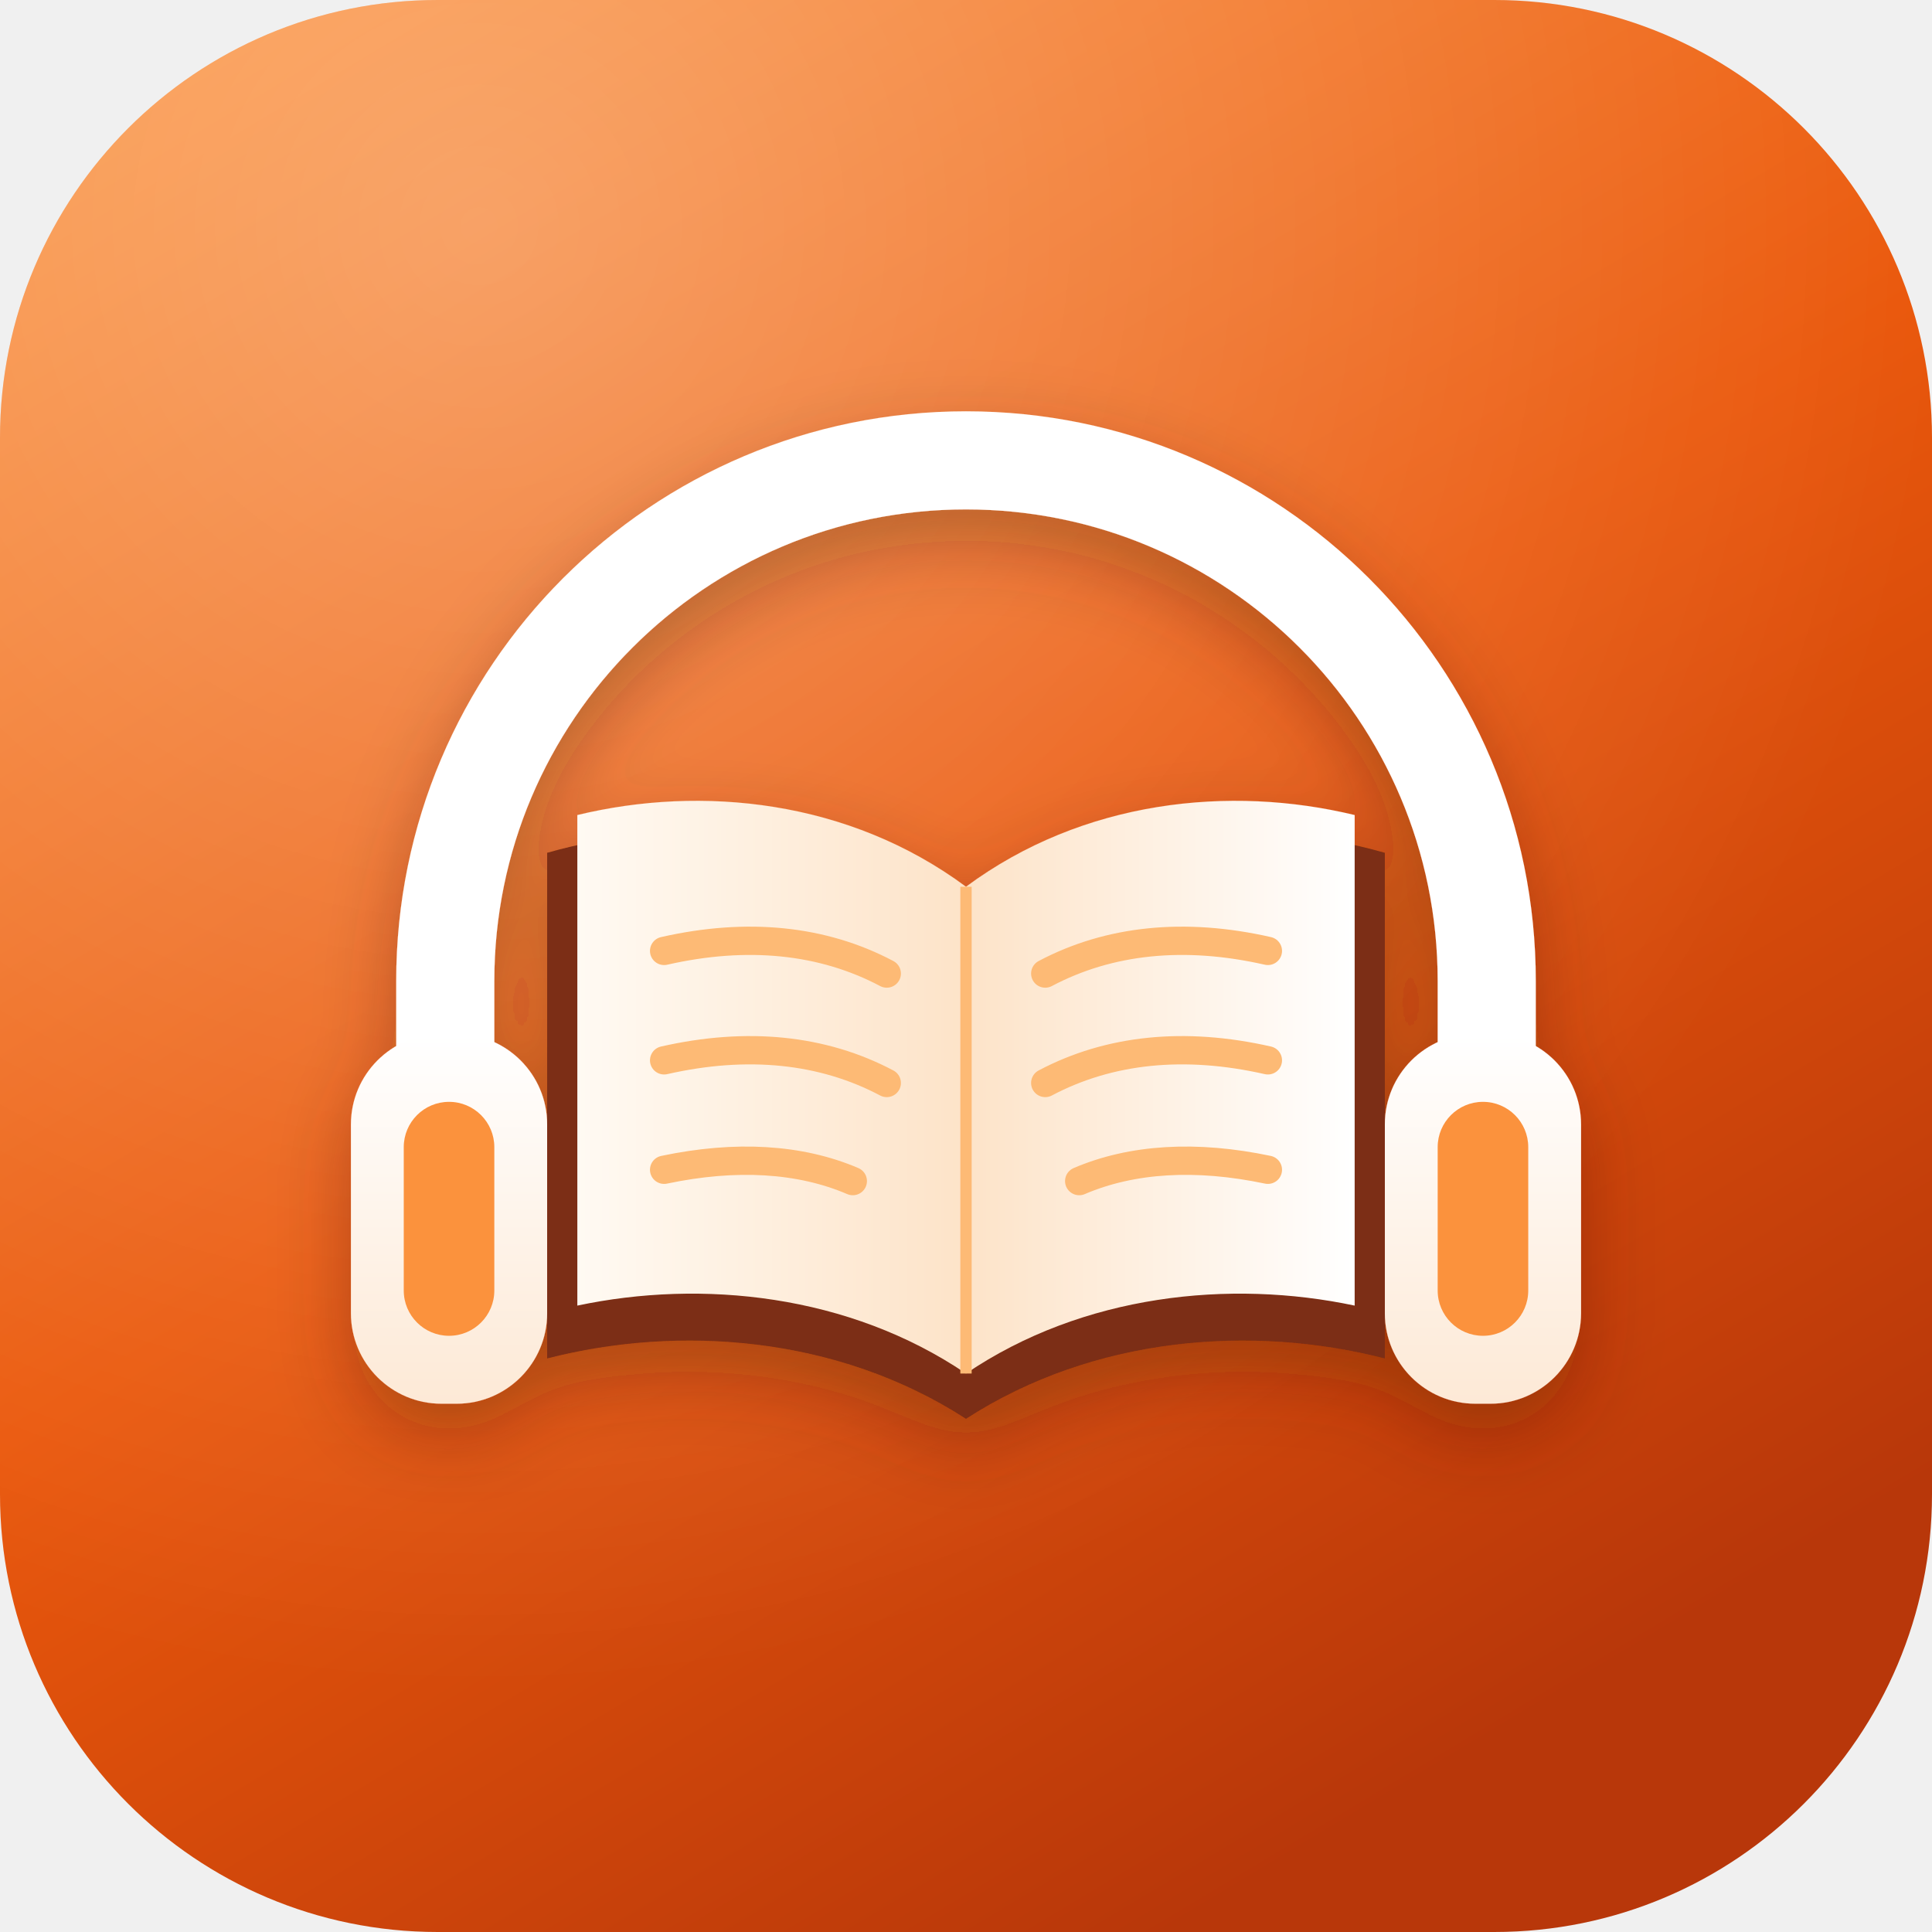
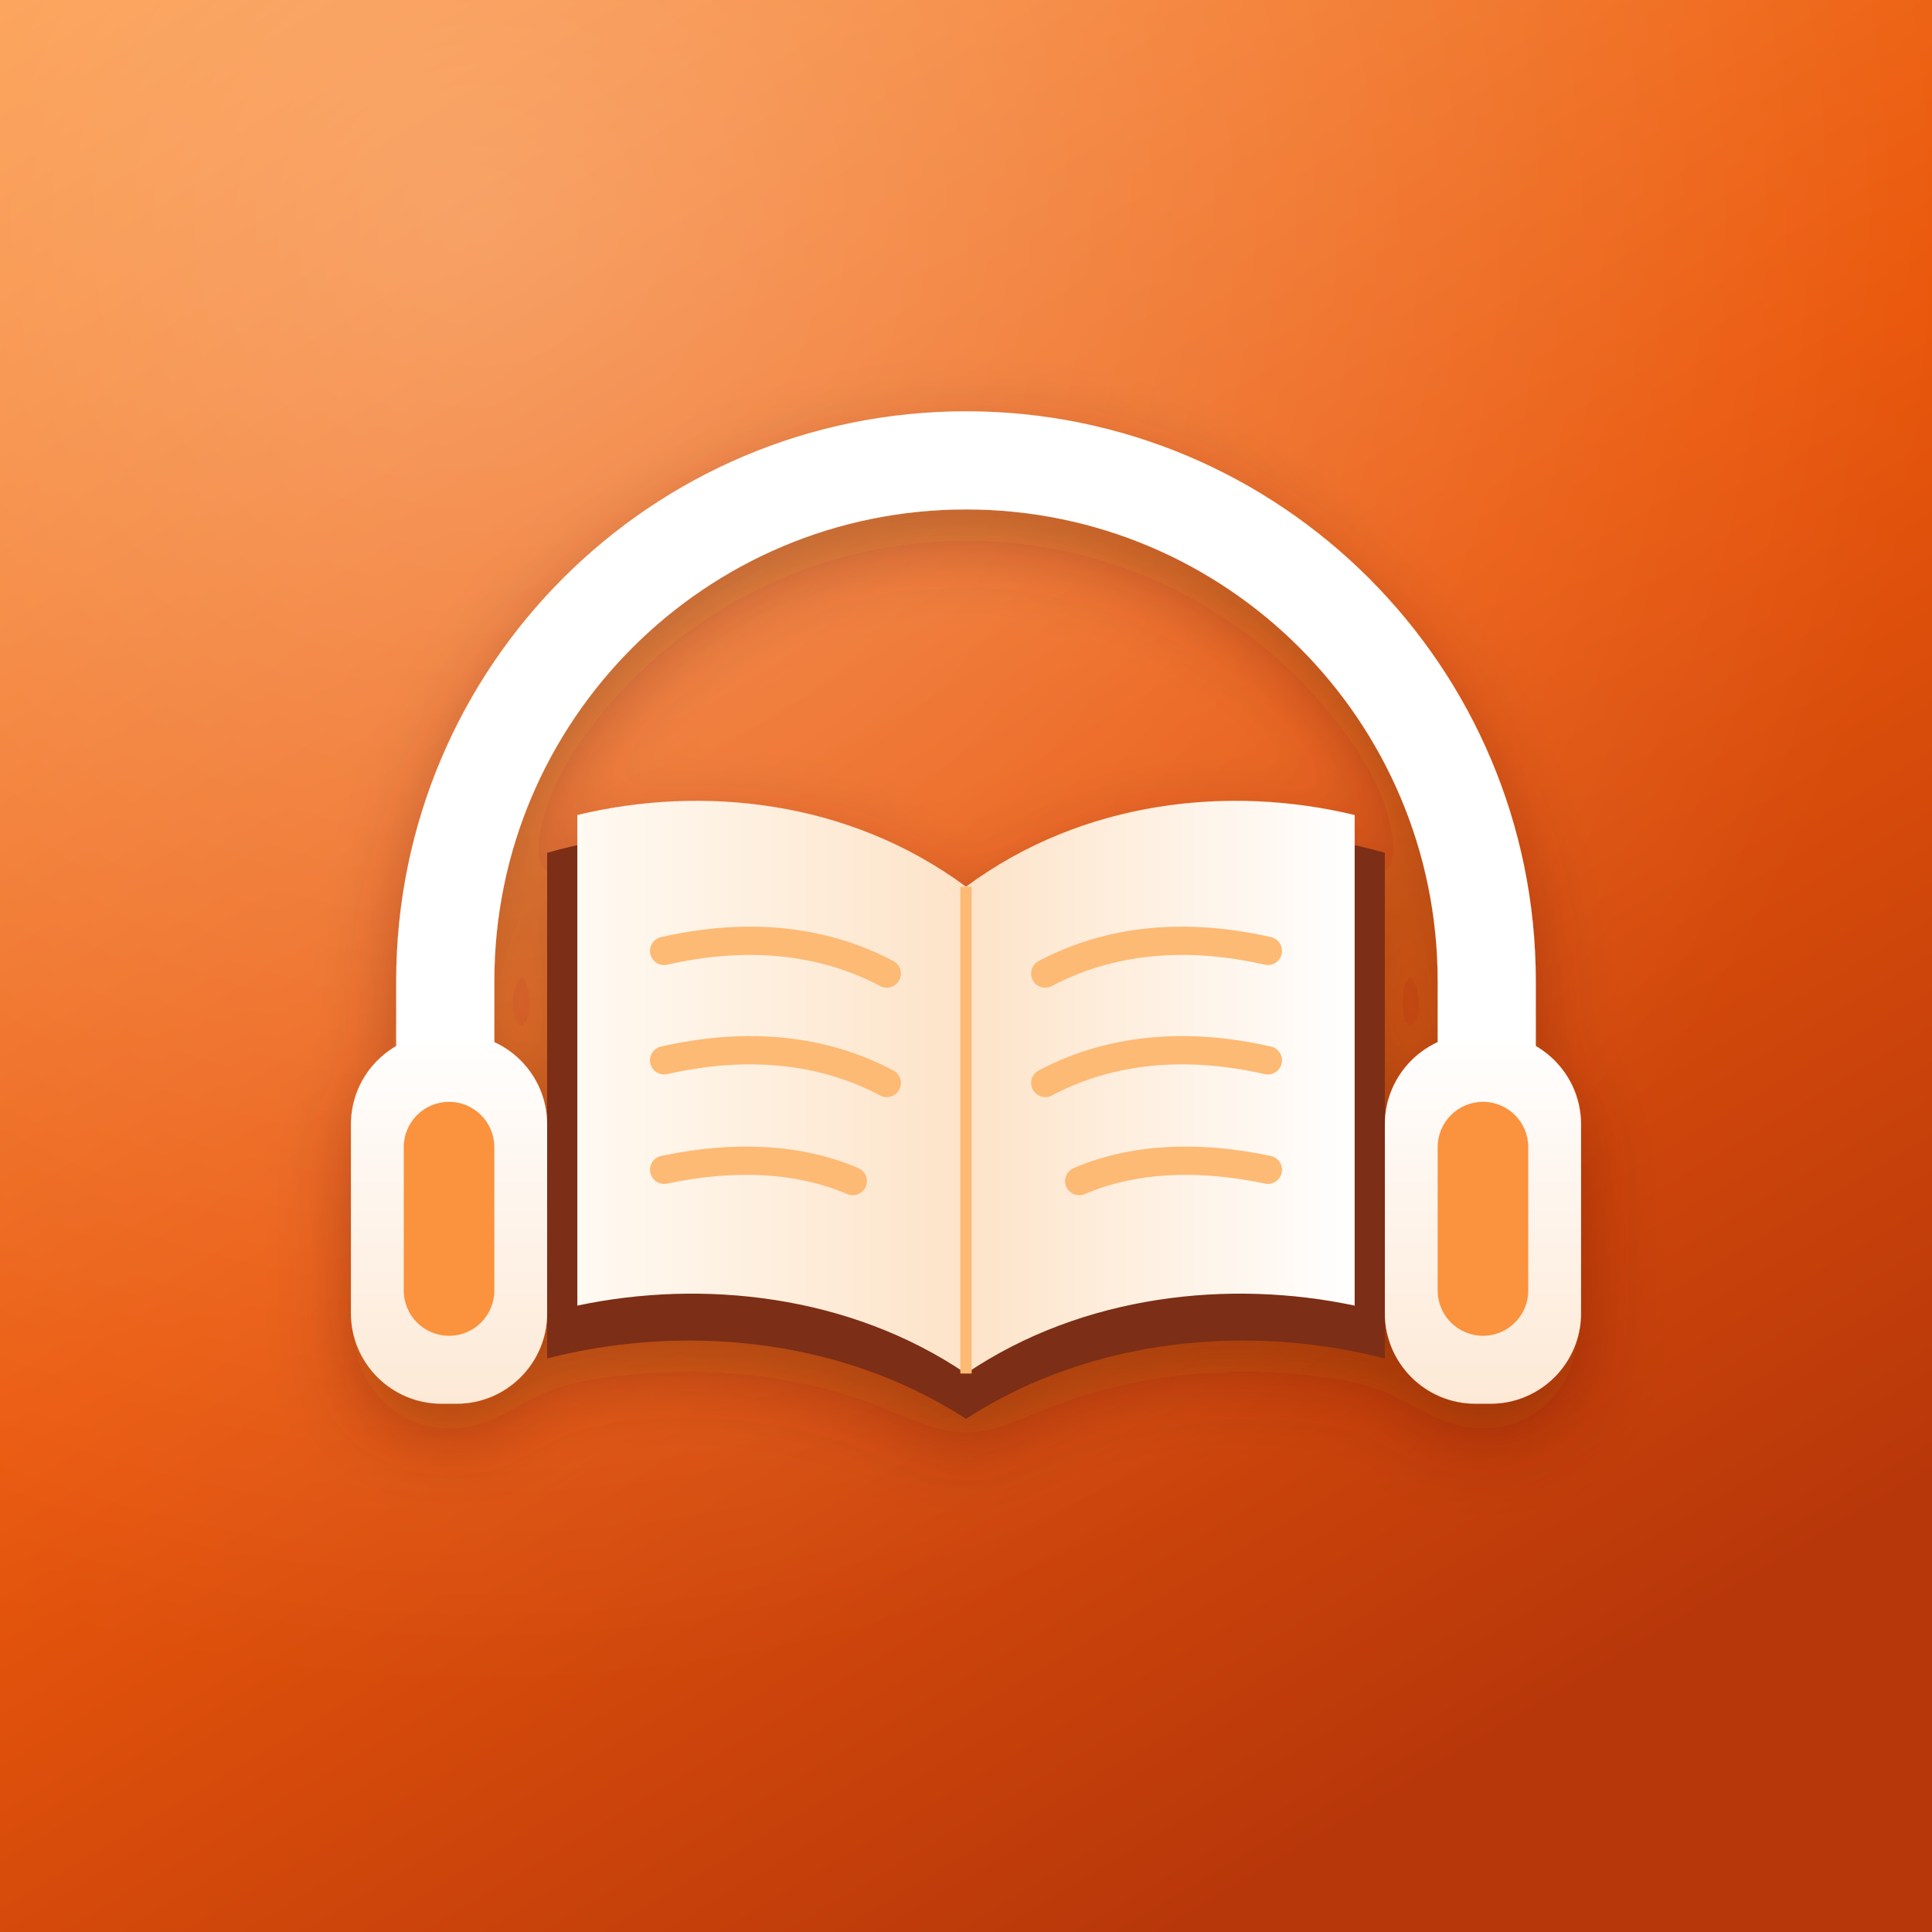
<svg xmlns="http://www.w3.org/2000/svg" viewBox="0 0 1024 1024">
  <defs>
    <linearGradient id="bg" x1="0" y1="0" x2="0.6" y2="1">
      <stop offset="0" stop-color="#fb923c" />
      <stop offset="0.55" stop-color="#ea580c" />
      <stop offset="1" stop-color="#b8370a" />
    </linearGradient>
    <radialGradient id="glow" cx="0.25" cy="0.12" r="0.75">
      <stop offset="0" stop-color="#fff" stop-opacity="0.28" />
      <stop offset="1" stop-color="#fff" stop-opacity="0" />
    </radialGradient>
    <linearGradient id="pageL" x1="0" y1="0" x2="1" y2="0">
      <stop offset="0" stop-color="#fffaf3" />
      <stop offset="1" stop-color="#fde3c8" />
    </linearGradient>
    <linearGradient id="pageR" x1="1" y1="0" x2="0" y2="0">
      <stop offset="0" stop-color="#ffffff" />
      <stop offset="1" stop-color="#fde3c8" />
    </linearGradient>
    <linearGradient id="cup" x1="0" y1="0" x2="0" y2="1">
      <stop offset="0" stop-color="#ffffff" />
      <stop offset="1" stop-color="#fde9d6" />
    </linearGradient>
    <filter id="shadow" x="-30%" y="-30%" width="160%" height="170%">
      <feDropShadow dx="0" dy="16" stdDeviation="20" flood-color="#431407" flood-opacity="0.33" />
    </filter>
-     <clipPath id="r">
-       <rect width="1024" height="1024" rx="232" />
-     </clipPath>
  </defs>
-   <g clip-path="url(#r)">
+   <g>
    <rect width="1024" height="1024" fill="url(#bg)" />
    <rect width="1024" height="1024" fill="url(#glow)" />
    <g filter="url(#shadow)">
      <path d="M236 600 V520 A276 276 0 0 1 788 520 V600" stroke="#fff" stroke-width="52" stroke-linecap="round" fill="none" />
      <path d="M512 486 C444 438 360 432 290 452 V720 C360 702 444 708 512 752 C580 708 664 702 734 720 V452 C664 432 580 438 512 486 Z" fill="#7c2d12" />
      <path d="M512 470 C450 424 372 416 306 432 V692 C372 678 450 686 512 728 Z" fill="url(#pageL)" />
      <path d="M512 470 C574 424 652 416 718 432 V692 C652 678 574 686 512 728 Z" fill="url(#pageR)" />
      <path d="M512 470 V728" stroke="#fdba74" stroke-width="6" />
      <g stroke="#fdba74" stroke-width="15" stroke-linecap="round" fill="none">
        <path d="M352 504 C396 494 436 498 470 516" />
        <path d="M352 562 C396 552 436 556 470 574" />
        <path d="M352 620 C390 612 424 614 452 626" />
        <path d="M554 516 C588 498 628 494 672 504" />
        <path d="M554 574 C588 556 628 552 672 562" />
        <path d="M572 626 C600 614 634 612 672 620" />
      </g>
      <rect x="186" y="548" width="104" height="196" rx="48" fill="url(#cup)" />
      <rect x="734" y="548" width="104" height="196" rx="48" fill="url(#cup)" />
      <rect x="214" y="584" width="48" height="124" rx="24" fill="#fb923c" />
      <rect x="762" y="584" width="48" height="124" rx="24" fill="#fb923c" />
    </g>
  </g>
</svg>
